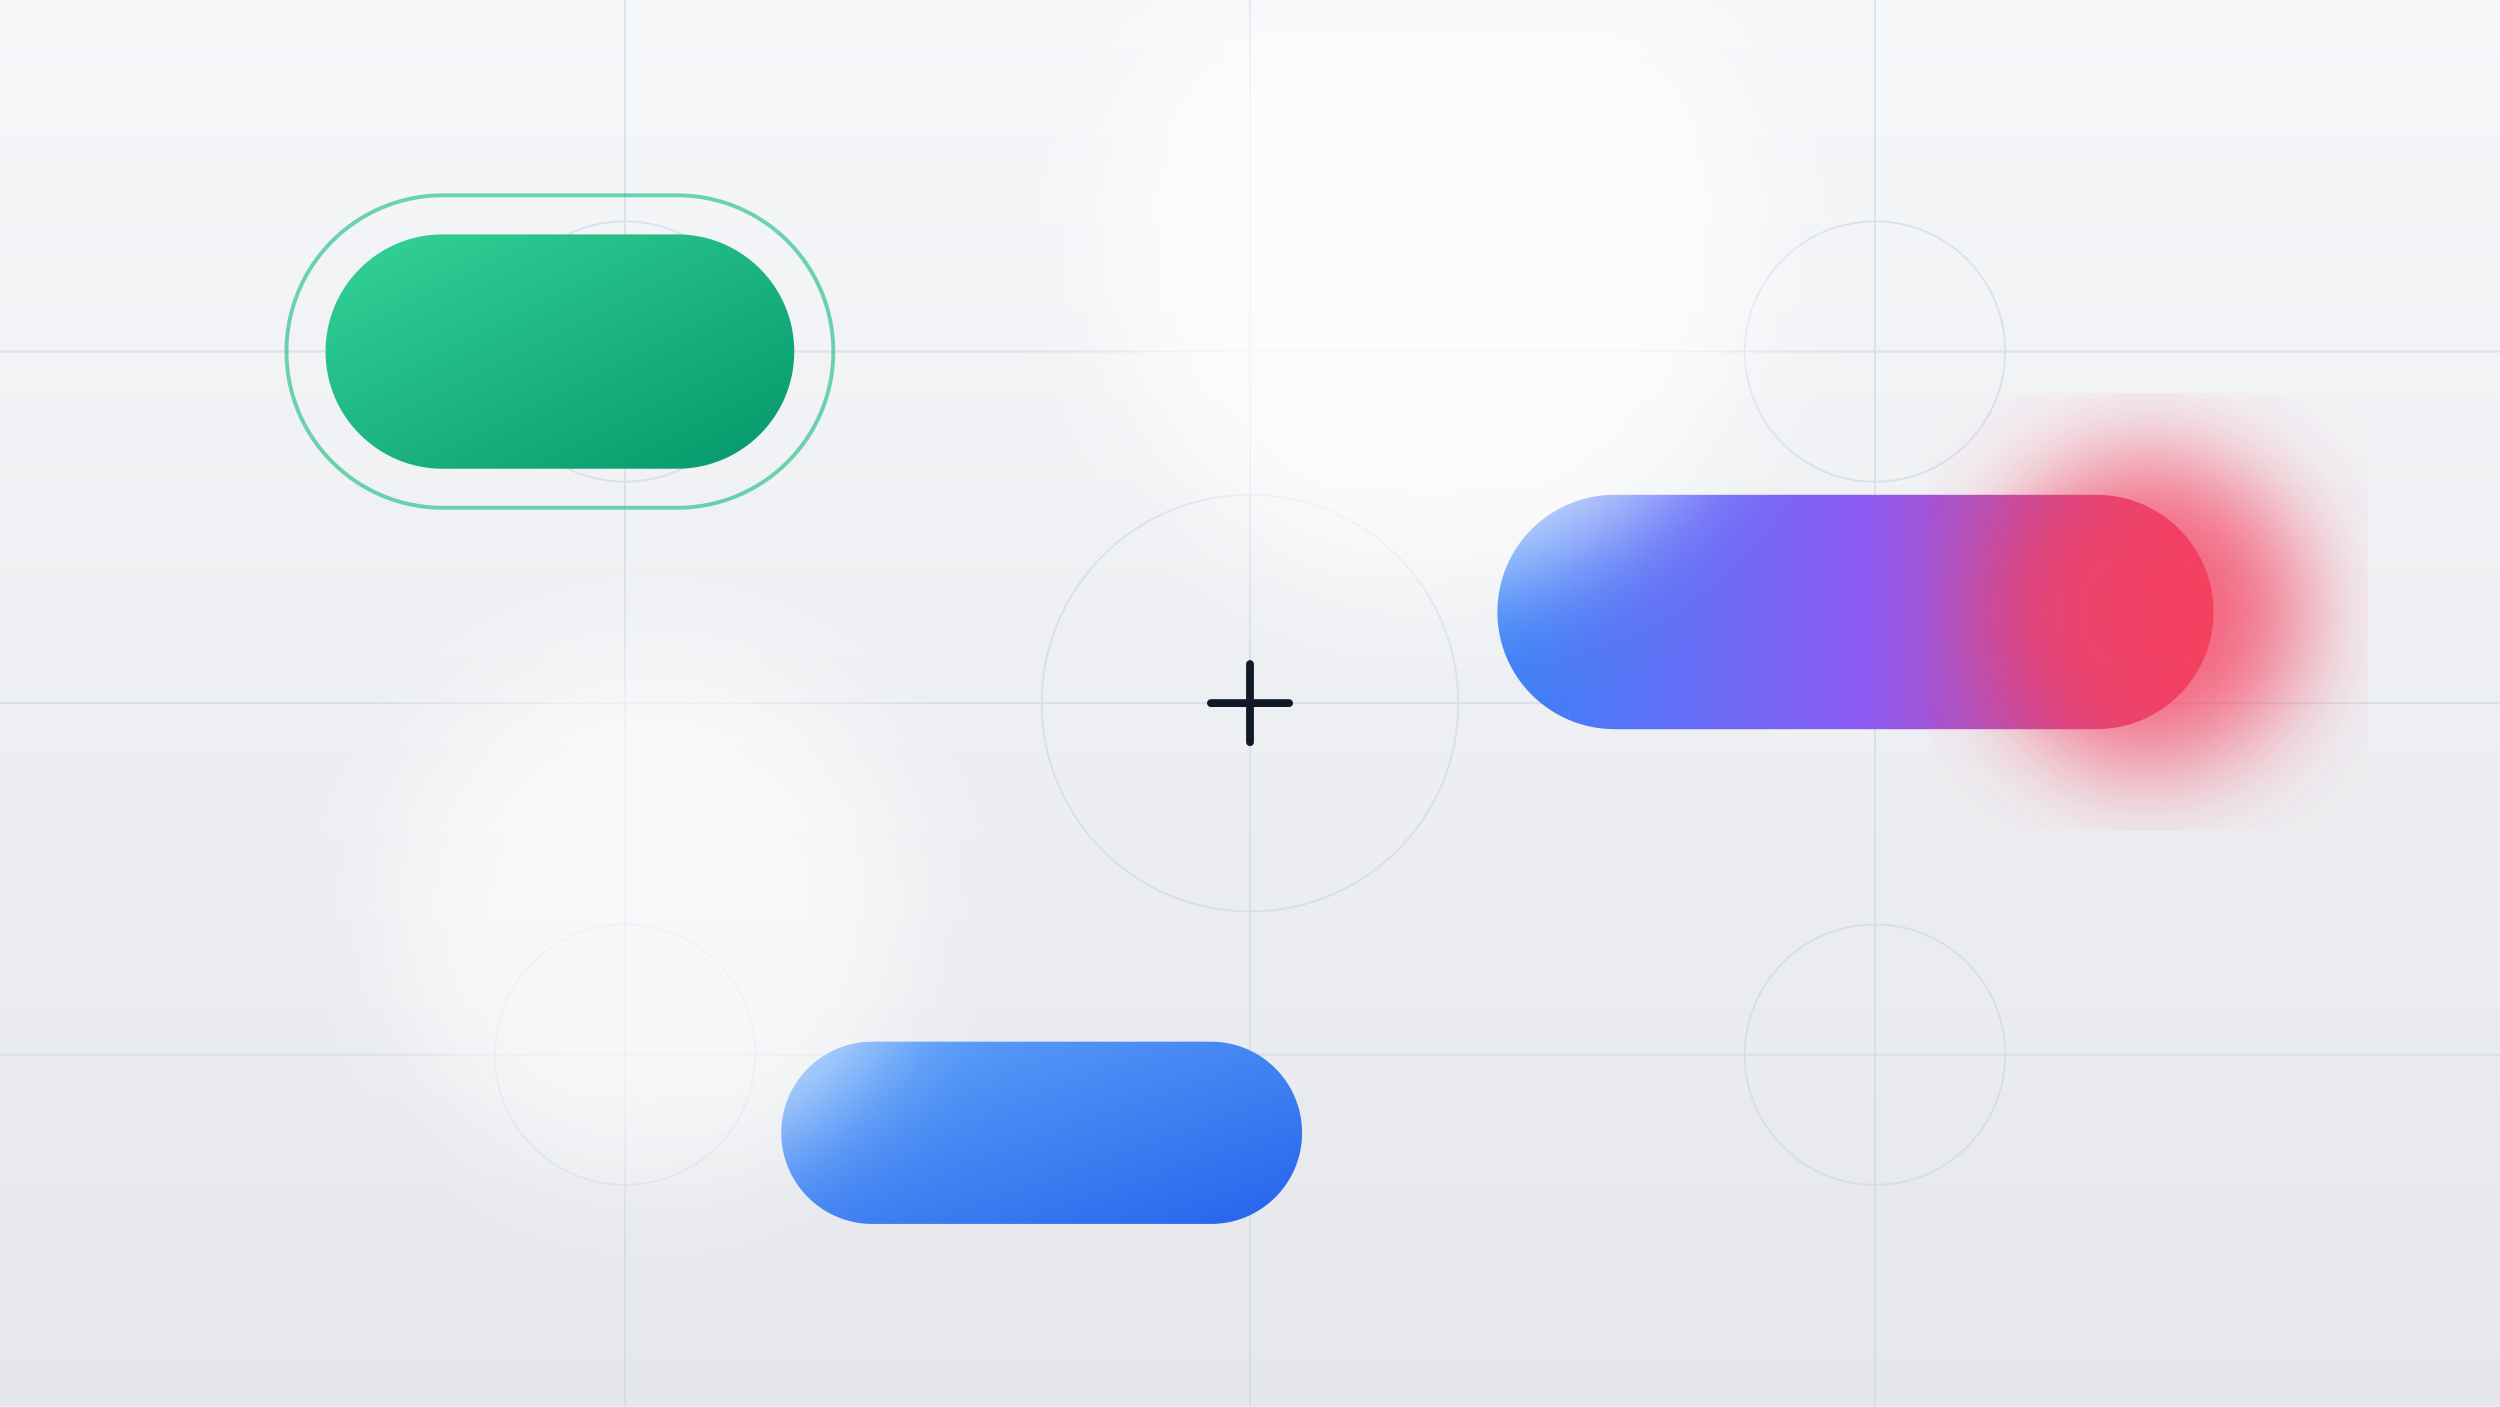
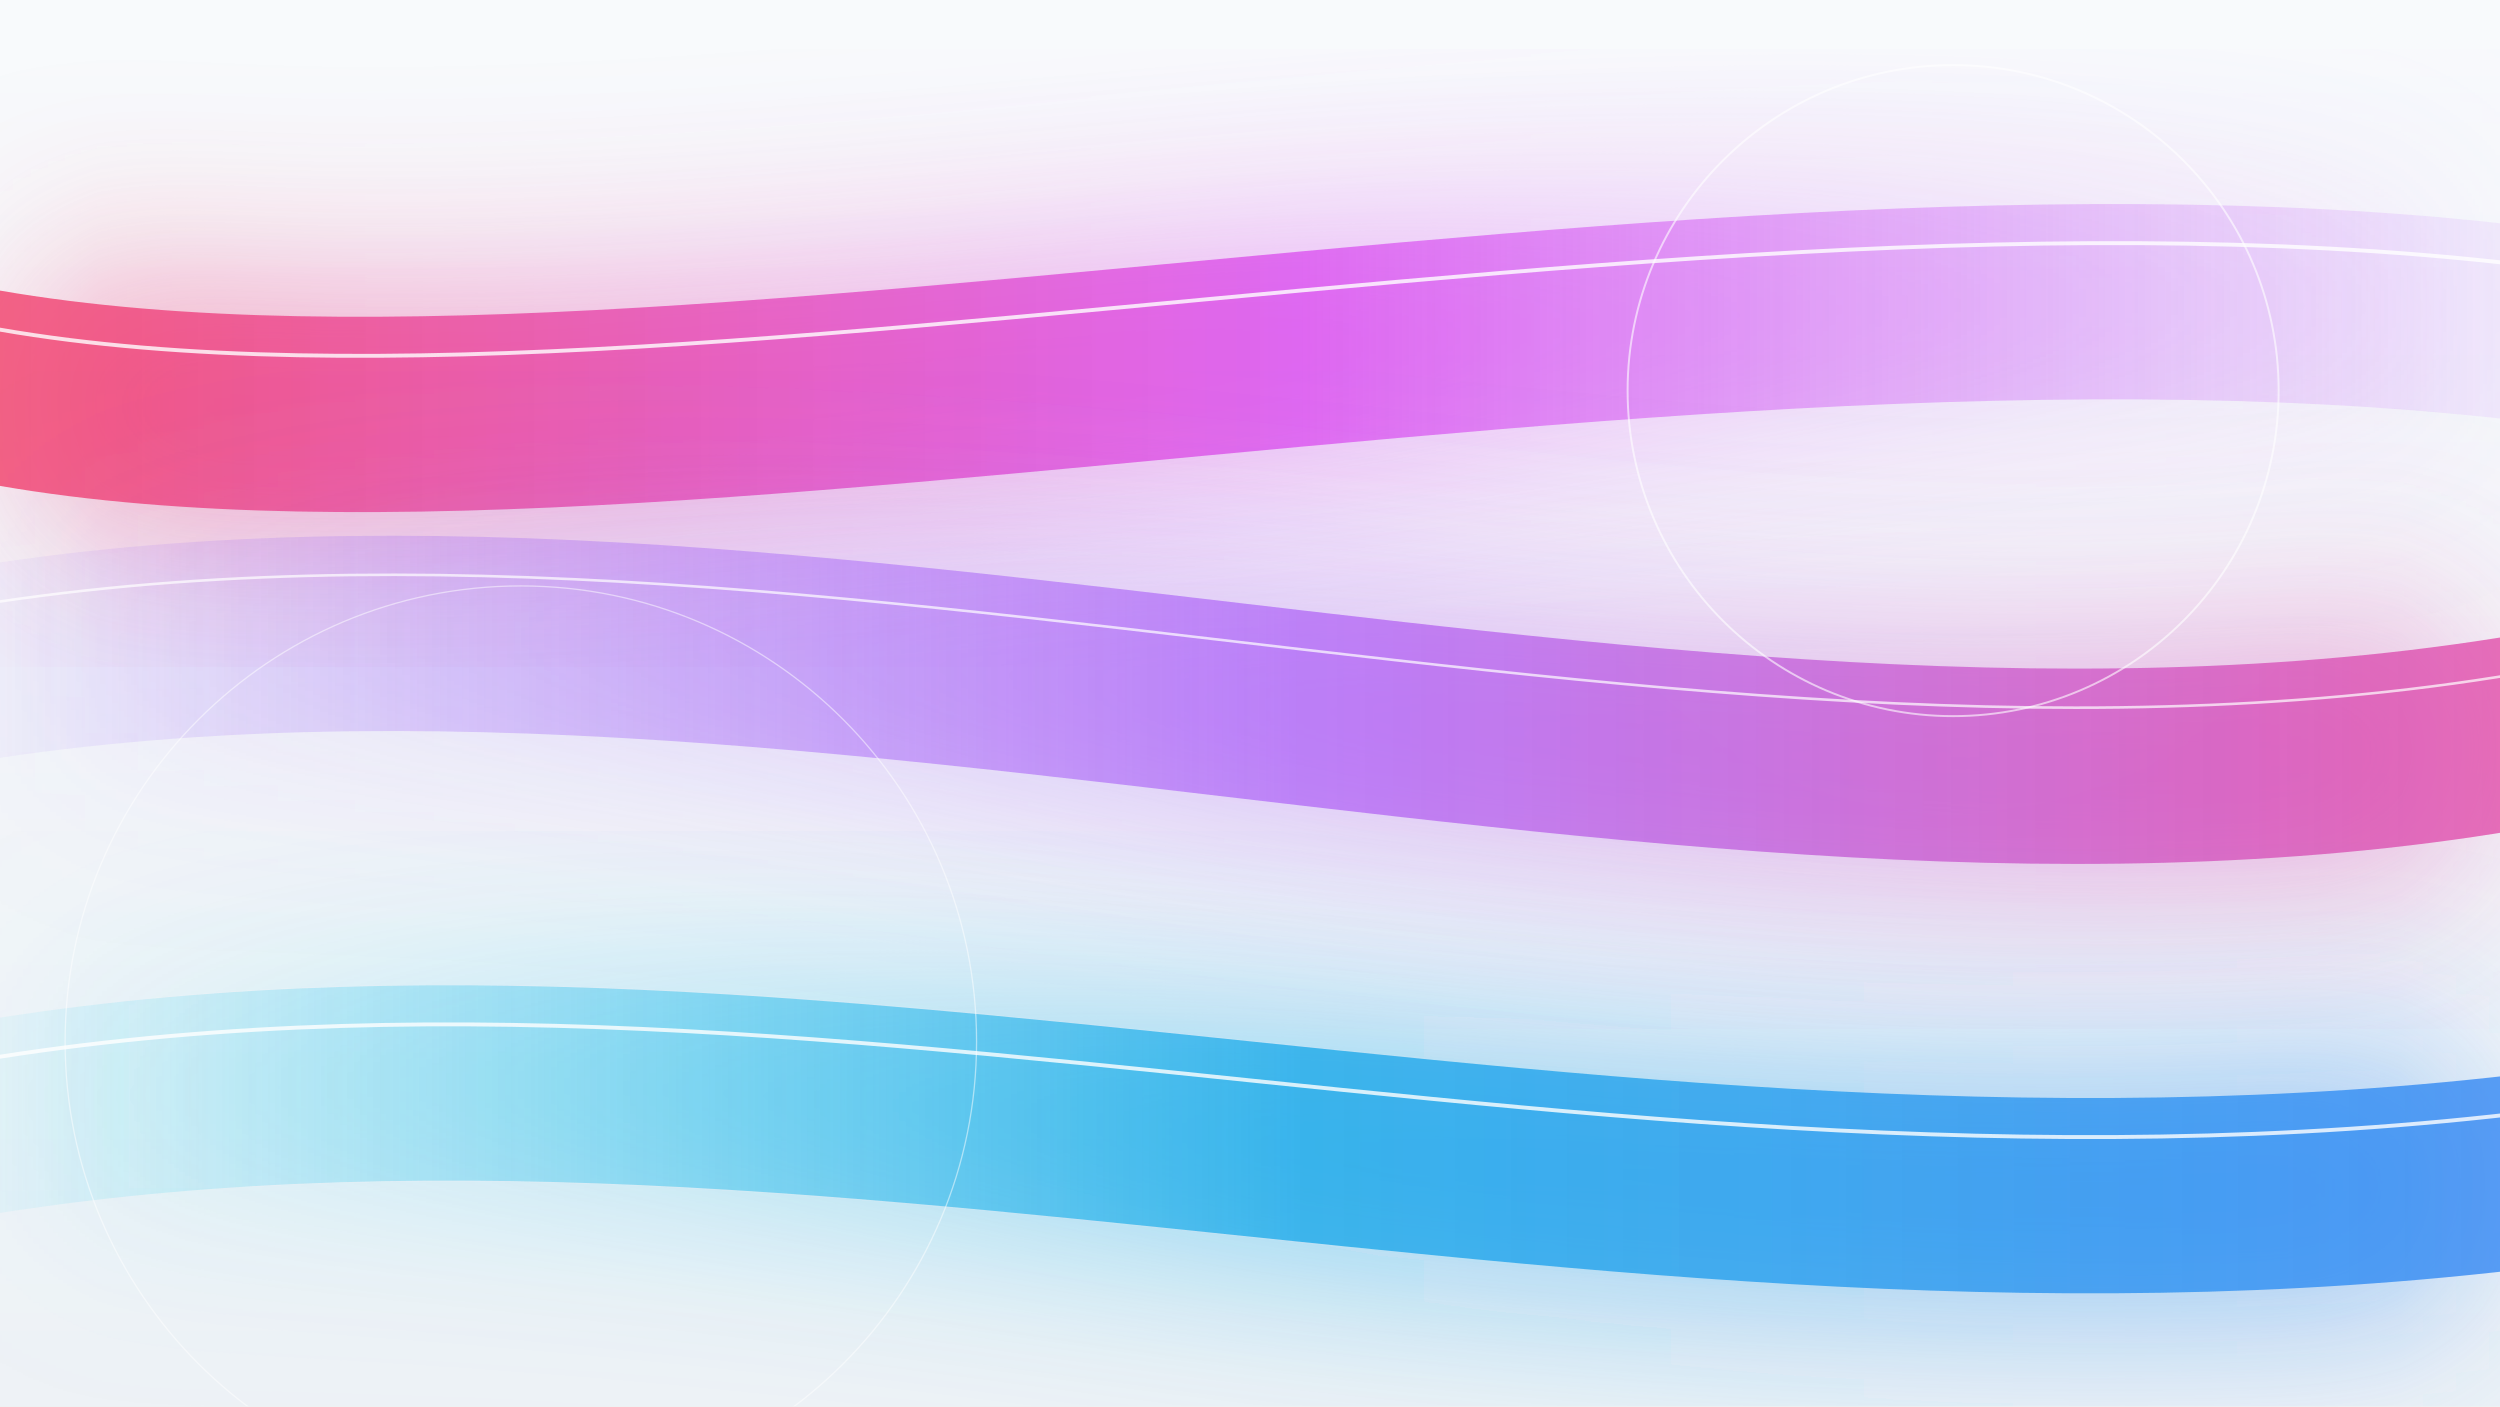
<svg xmlns="http://www.w3.org/2000/svg" width="1920" height="1080" viewBox="0 0 1920 1080" preserveAspectRatio="xMidYMid slice">
  <defs>
    <linearGradient id="bg" x1="0%" y1="0%" x2="0%" y2="100%">
-       <stop offset="0%" stop-color="#F6F7F9" />
-       <stop offset="100%" stop-color="#E5E7EB" />
+       <stop offset="0%" stop-color="#F8FAFC" />
+       <stop offset="100%" stop-color="#EEF2F6" />
    </linearGradient>
-     <linearGradient id="green" x1="0%" y1="0%" x2="100%" y2="100%">
-       <stop offset="0%" stop-color="#34D399" />
-       <stop offset="100%" stop-color="#059669" />
+     <linearGradient id="flowCyan" x1="0%" y1="0%" x2="100%" y2="0%">
+       <stop offset="0%" stop-color="#22D3EE" stop-opacity="0" />
+       <stop offset="50%" stop-color="#0EA5E9" stop-opacity="0.85" />
+       <stop offset="100%" stop-color="#3B82F6" stop-opacity="0.95" />
    </linearGradient>
-     <linearGradient id="purple" x1="0%" y1="0%" x2="100%" y2="0%">
-       <stop offset="0%" stop-color="#3B82F6" />
-       <stop offset="50%" stop-color="#8B5CF6" />
-       <stop offset="100%" stop-color="#F43F5E" />
+     <linearGradient id="flowPink" x1="0%" y1="0%" x2="100%" y2="0%">
+       <stop offset="0%" stop-color="#F43F5E" stop-opacity="0.95" />
+       <stop offset="50%" stop-color="#D946EF" stop-opacity="0.85" />
+       <stop offset="100%" stop-color="#C084FC" stop-opacity="0" />
    </linearGradient>
-     <linearGradient id="blue" x1="0%" y1="0%" x2="100%" y2="100%">
-       <stop offset="0%" stop-color="#60A5FA" />
-       <stop offset="100%" stop-color="#2563EB" />
+     <linearGradient id="flowPurple" x1="0%" y1="0%" x2="100%" y2="0%">
+       <stop offset="0%" stop-color="#8B5CF6" stop-opacity="0" />
+       <stop offset="50%" stop-color="#A855F7" stop-opacity="0.75" />
+       <stop offset="100%" stop-color="#EC4899" stop-opacity="0.95" />
    </linearGradient>
-     <filter id="blur" x="-20%" y="-20%" width="140%" height="140%">
-       <feGaussianBlur stdDeviation="40" result="blur" />
+     <filter id="softGlow" x="-30%" y="-50%" width="160%" height="200%">
+       <feGaussianBlur stdDeviation="80" result="blur" />
    </filter>
  </defs>
  <rect width="100%" height="100%" fill="url(#bg)" />
-   <g stroke="#CBD5E1" stroke-width="1.5" opacity="0.6">
-     <line x1="0" y1="270" x2="1920" y2="270" />
-     <line x1="0" y1="540" x2="1920" y2="540" />
-     <line x1="0" y1="810" x2="1920" y2="810" />
-     <line x1="480" y1="0" x2="480" y2="1080" />
-     <line x1="960" y1="0" x2="960" y2="1080" />
-     <line x1="1440" y1="0" x2="1440" y2="1080" />
-     <circle cx="480" cy="270" r="100" fill="none" />
-     <circle cx="1440" cy="270" r="100" fill="none" />
-     <circle cx="480" cy="810" r="100" fill="none" />
-     <circle cx="1440" cy="810" r="100" fill="none" />
-     <circle cx="960" cy="540" r="160" fill="none" />
-   </g>
-   <g stroke="#111827" stroke-width="6" stroke-linecap="round">
-     <line x1="930" y1="540" x2="990" y2="540" />
-     <line x1="960" y1="510" x2="960" y2="570" />
-   </g>
-   <g transform="translate(250, 180)">
-     <rect x="0" y="0" width="360" height="180" rx="90" fill="url(#green)" />
-     <rect x="-30" y="-30" width="420" height="240" rx="120" fill="none" stroke="#10B981" stroke-width="3" opacity="0.6" />
-   </g>
-   <g transform="translate(1150, 380)">
-     <rect x="0" y="0" width="550" height="180" rx="90" fill="url(#purple)" />
-     <circle cx="500" cy="90" r="120" fill="#F43F5E" filter="url(#blur)" opacity="0.8" />
-   </g>
-   <g transform="translate(600, 800)">
-     <rect x="0" y="0" width="400" height="140" rx="70" fill="url(#blue)" />
-   </g>
-   <circle cx="1100" cy="200" r="250" fill="#FFFFFF" filter="url(#blur)" opacity="0.7" />
-   <circle cx="500" cy="700" r="200" fill="#FFFFFF" filter="url(#blur)" opacity="0.6" />
+   <path d="M-100,200 C400,350 1400,50 2100,200 L2100,350 C1400,200 400,500 -100,350 Z" fill="url(#flowPink)" filter="url(#softGlow)" opacity="0.6" />
+   <path d="M-100,200 C400,350 1400,50 2100,200 L2100,350 C1400,200 400,500 -100,350 Z" fill="url(#flowPink)" opacity="0.85" />
+   <path d="M-100,230 C400,380 1400,80 2100,230" fill="none" stroke="#FFFFFF" stroke-width="3" opacity="0.8" />
+   <path d="M-100,450 C600,300 1400,650 2100,450 L2100,600 C1400,800 600,450 -100,600 Z" fill="url(#flowPurple)" filter="url(#softGlow)" opacity="0.6" />
+   <path d="M-100,450 C600,300 1400,650 2100,450 L2100,600 C1400,800 600,450 -100,600 Z" fill="url(#flowPurple)" opacity="0.85" />
+   <path d="M-100,480 C600,330 1400,680 2100,480" fill="none" stroke="#FFFFFF" stroke-width="2" opacity="0.7" />
+   <path d="M-100,800 C600,650 1300,950 2100,800 L2100,950 C1300,1100 600,800 -100,950 Z" fill="url(#flowCyan)" filter="url(#softGlow)" opacity="0.6" />
+   <path d="M-100,800 C600,650 1300,950 2100,800 L2100,950 C1300,1100 600,800 -100,950 Z" fill="url(#flowCyan)" opacity="0.85" />
+   <path d="M-100,830 C600,680 1300,980 2100,830" fill="none" stroke="#FFFFFF" stroke-width="3" opacity="0.8" />
+   <circle cx="1500" cy="300" r="250" fill="none" stroke="#FFFFFF" stroke-width="2" opacity="0.4" filter="url(#softGlow)" />
+   <circle cx="1500" cy="300" r="250" fill="none" stroke="#FFFFFF" stroke-width="1.5" opacity="0.6" />
+   <circle cx="400" cy="800" r="350" fill="none" stroke="#FFFFFF" stroke-width="2" opacity="0.3" filter="url(#softGlow)" />
+   <circle cx="400" cy="800" r="350" fill="none" stroke="#FFFFFF" stroke-width="1" opacity="0.5" />
</svg>
